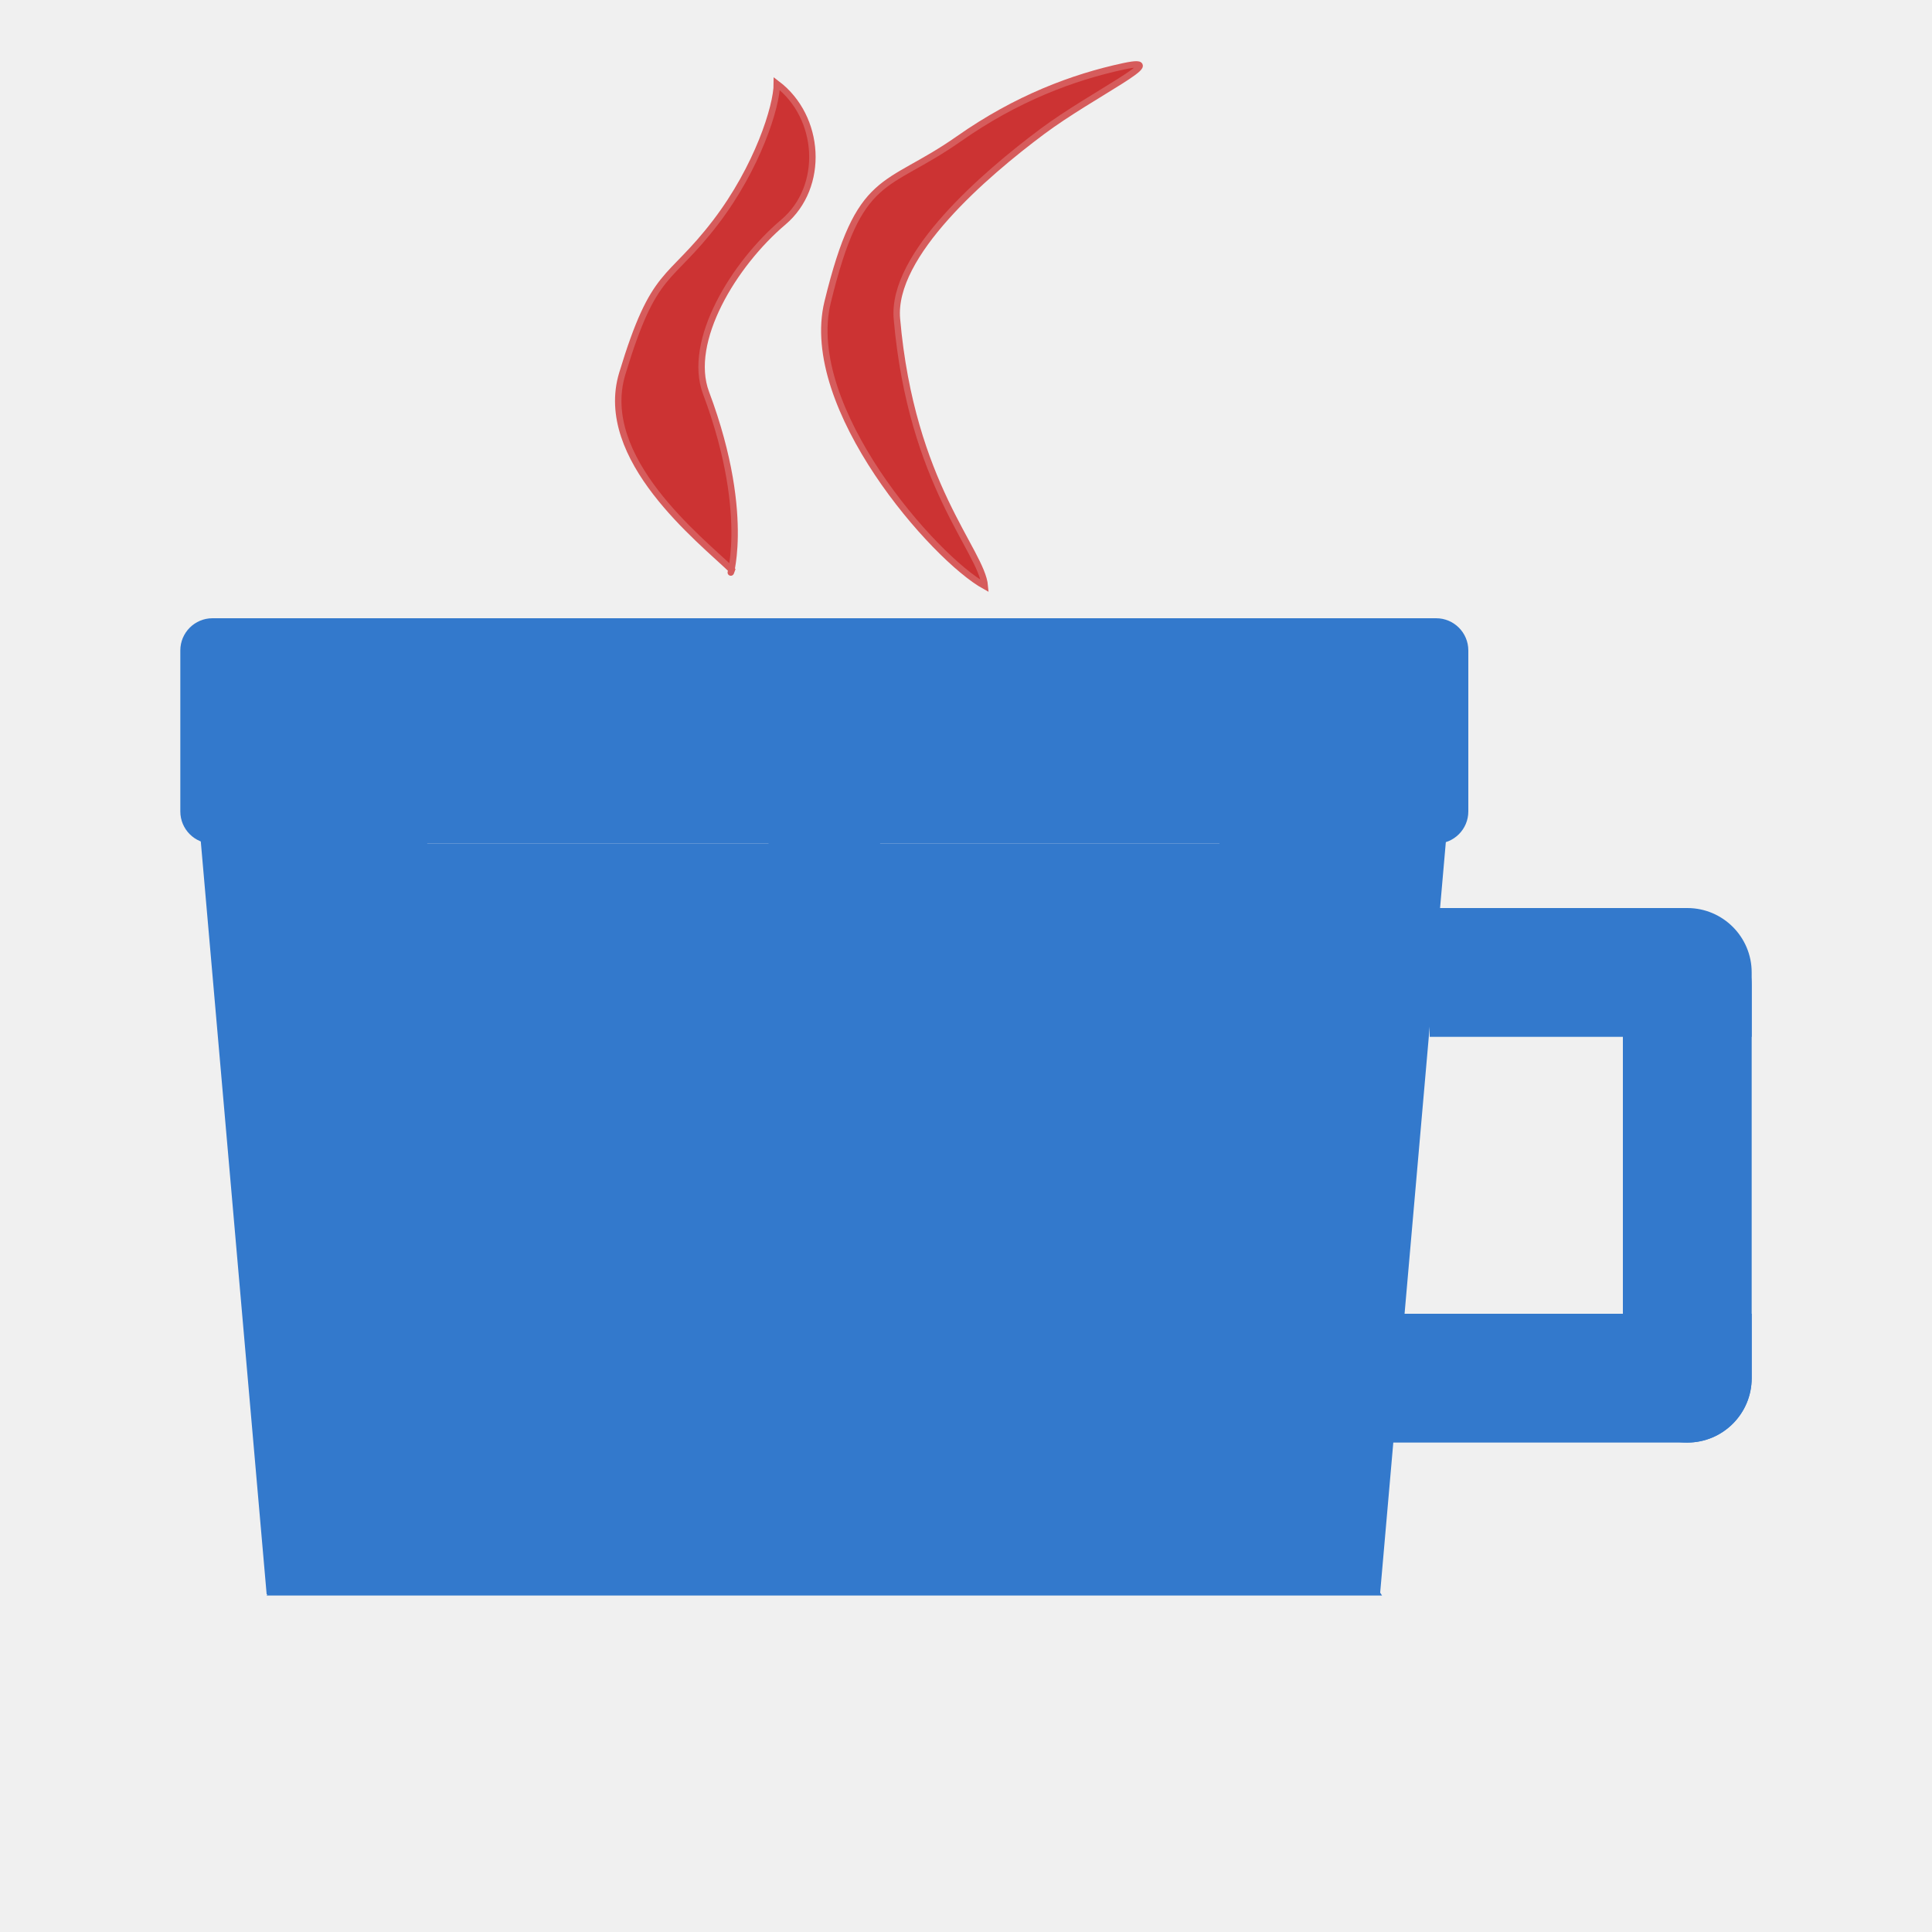
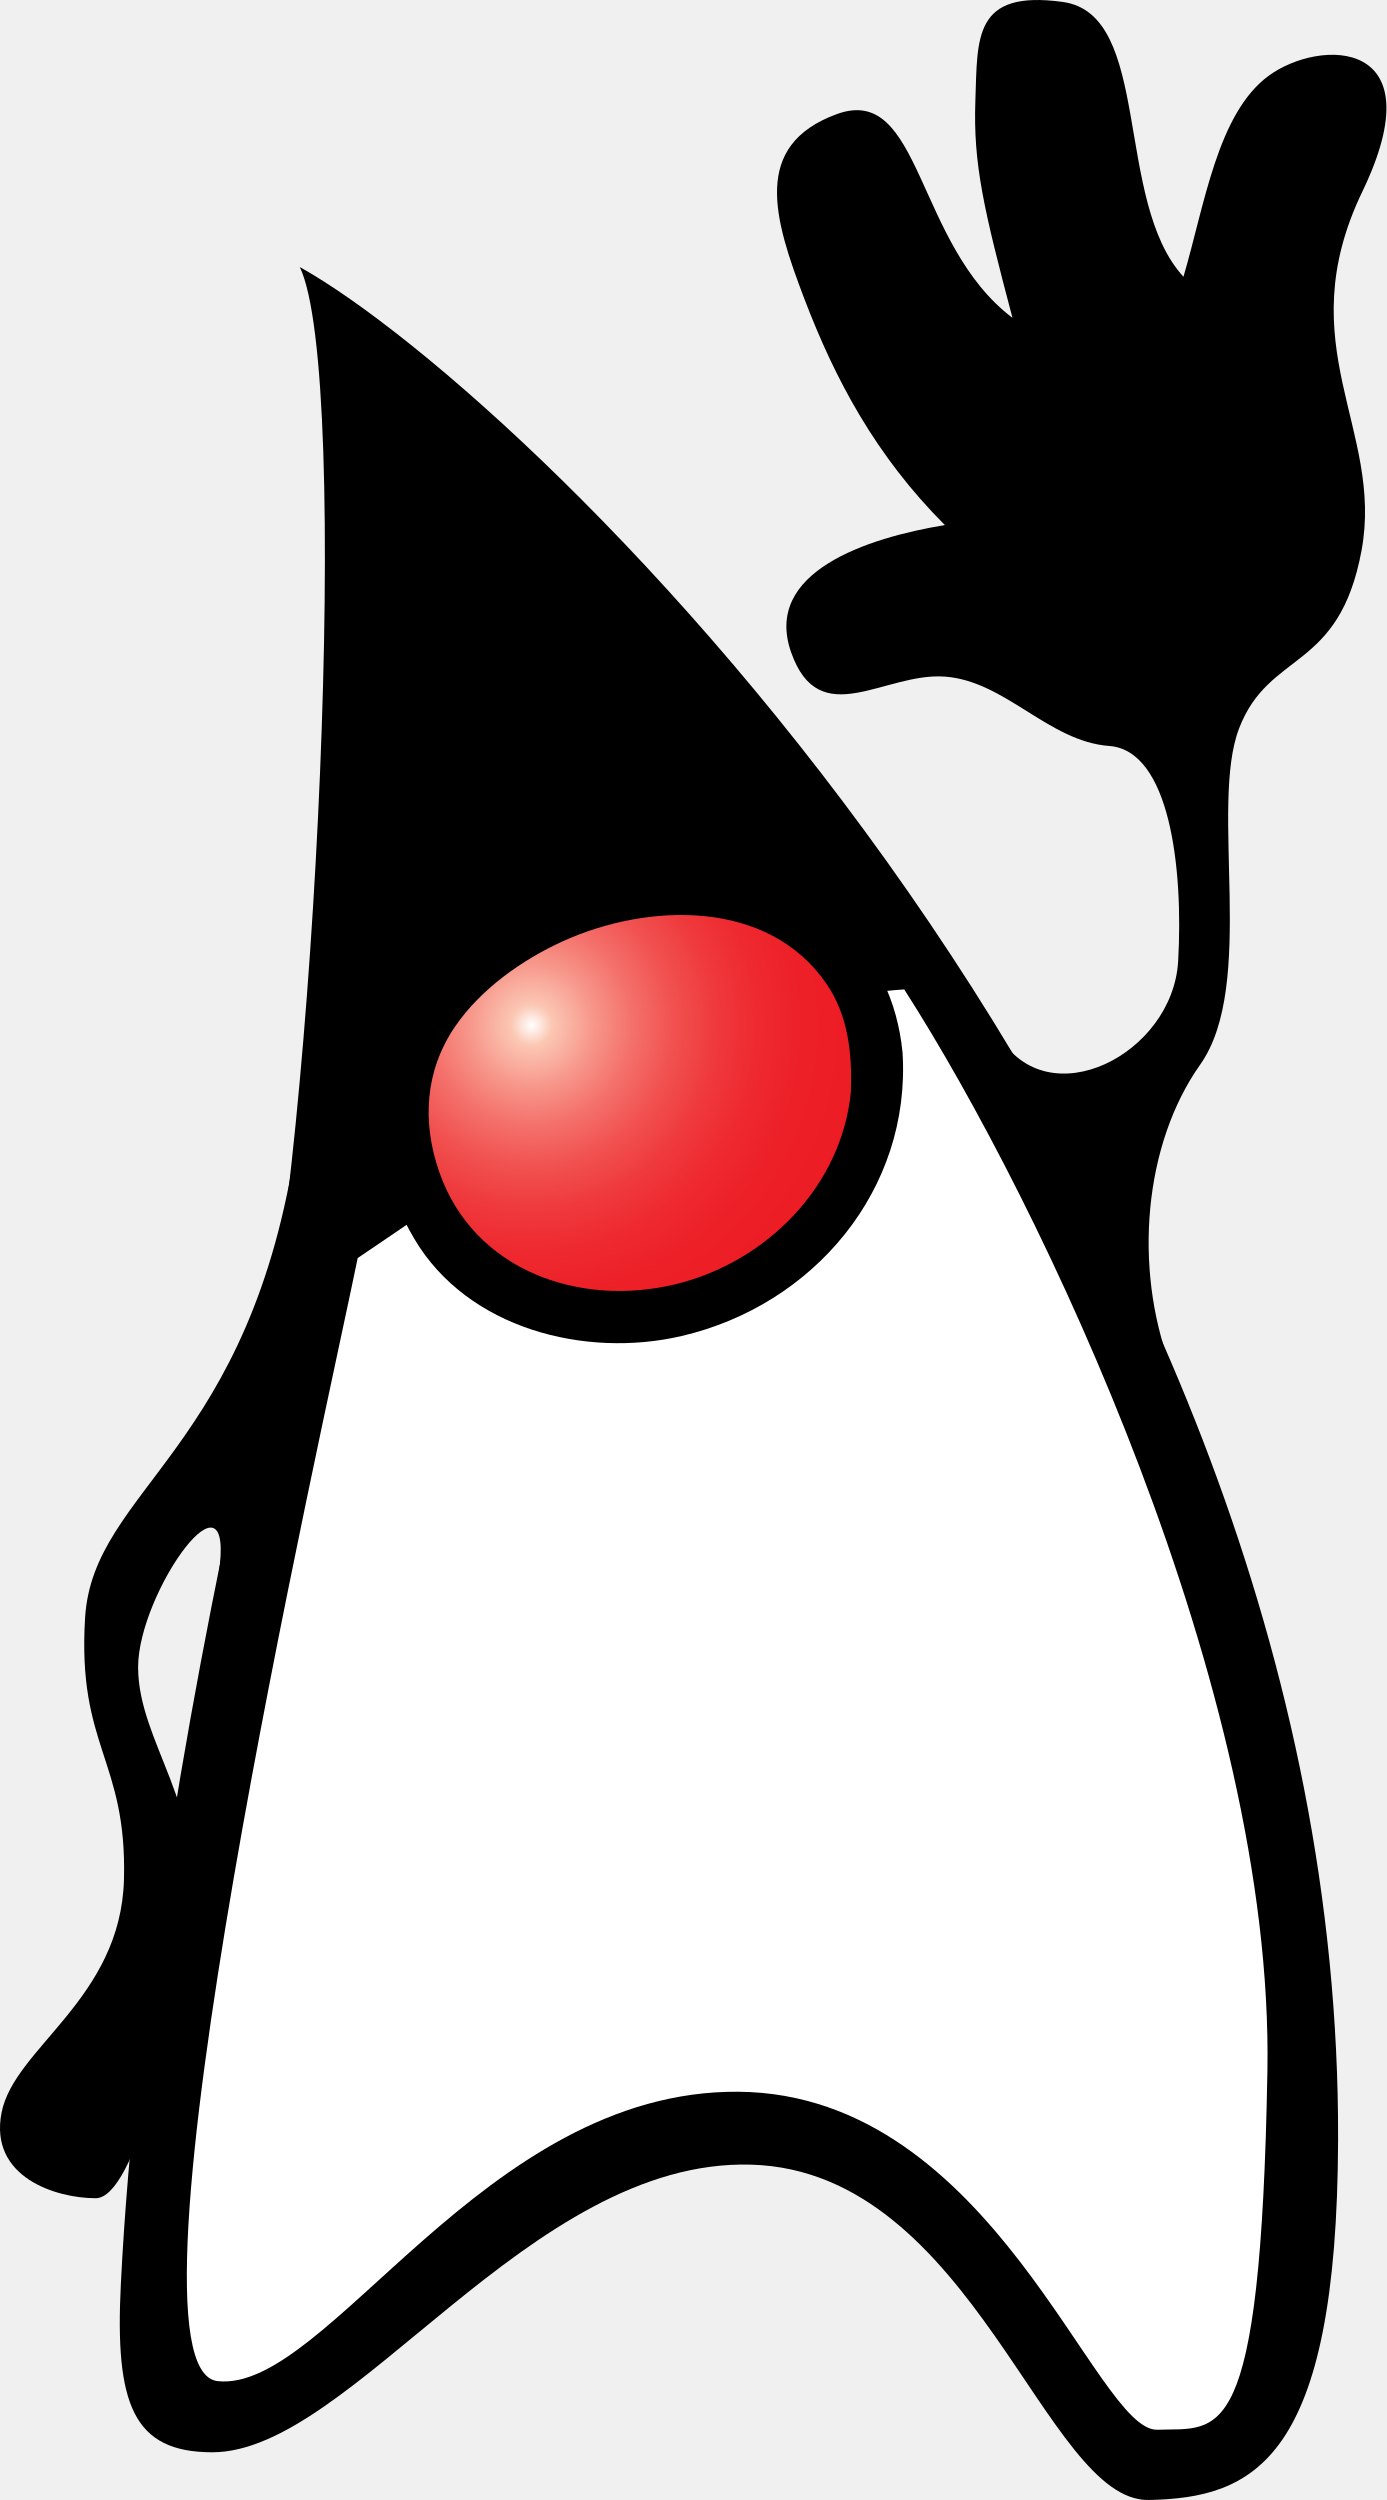
- <svg xmlns="http://www.w3.org/2000/svg" width="300" height="300" fill="none">
-   <path fill="#3379CC" d="m128 118 86.603 129.75H41.398L128 118Z" />
-   <path fill="#3379CC" d="m28.421 99.145 34.867-3.05 12.986 148.434-34.867 3.05zM192.407 96.094l34.867 3.05-12.986 148.434-34.867-3.05z" />
-   <rect width="35" height="200" x="28" y="131" fill="#3379CC" rx="5" transform="rotate(-90 28 131)" />
-   <path fill="#3379CC" d="M59 210v-79h133v79zM222 141h40c5.523 0 10 4.477 10 10v10h-50v-20ZM214 204h58v10c0 5.523-4.477 10-10 10h-48v-20Z" />
-   <rect width="81" height="20" x="252" y="224" fill="#3379CC" rx="10" transform="rotate(-90 252 224)" />
-   <path fill="#C33" d="M113.578 88.45c.017.017.035.034.052.05-.217.58-.175.553-.052-.05C108.682 83.743 92.644 71.153 96.63 58c5-16.5 7.154-13.893 14.5-23.5 6.5-8.5 9.5-18 9.5-21.5 6.833 5.167 7.5 16 1 21.5-7.681 6.5-15 18.5-12 26.5 5.869 15.651 4.39 25.28 3.948 27.45Z" />
-   <path stroke="#D65C5C" d="M113.63 88.5c-4.833-4.667-21-17.3-17-30.5 5-16.5 7.154-13.893 14.5-23.5 6.5-8.5 9.5-18 9.5-21.5 6.833 5.167 7.5 16 1 21.5-7.681 6.5-15 18.5-12 26.5 7.5 20 3 30.167 4 27.5Z" />
-   <path fill="#C33" stroke="#D65C5C" d="M128.507 46.937c-3.98 16.344 16.524 39.711 24.416 44.066-.482-5.505-11.396-15.729-13.651-41.494-.871-9.962 13.66-22.434 22.552-29.076 7.784-5.814 20.547-11.836 12.664-10.142-7.882 1.694-16.63 4.968-25.614 11.275-11.427 8.021-15.392 4.942-20.367 25.372Z" />
+ <svg xmlns="http://www.w3.org/2000/svg" version="1.1" id="Layer_1" x="0px" y="0px" width="225.938px" height="407.407px" viewBox="0 0 225.938 407.407" enable-background="new 0 0 225.938 407.407" xml:space="preserve">
+   <path fill-rule="evenodd" clip-rule="evenodd" d="M48.859,43.518c8.424,17.64,2.736,140.832-7.128,184.032  c-9.864,43.272-19.728,98.28-22.032,144.576c-1.008,19.728,2.016,27.504,14.904,27.504c22.752,0,51.624-47.952,87.84-46.872  c36.288,1.08,47.808,55.008,64.8,54.648c16.992-0.36,30.672-6.264,30.816-58.752C218.563,191.981,87.235,64.973,48.859,43.518  L48.859,43.518L48.859,43.518L48.859,43.518z" />
+   <path fill-rule="evenodd" clip-rule="evenodd" d="M162.763,168.726c7.992,13.464,28.368,3.096,29.232-12.096  c0.864-15.192-1.368-34.344-11.232-35.064c-9.864-0.72-16.92-10.584-26.784-11.304c-9.864-0.72-20.448,9.144-25.056-3.96  s12.384-18.648,25.056-20.736c-11.304-11.304-17.928-23.832-22.896-36.864c-4.968-13.032-8.64-24.984,5.256-30.096  c13.896-5.112,12.744,21.168,28.656,33.192c-4.68-17.712-6.408-25.056-6.048-35.352s-0.36-18.144,14.256-16.128  c14.616,2.016,8.28,32.4,19.656,44.784c3.456-11.736,5.544-26.64,13.896-32.76s27.36-6.264,15.264,18.864  c-12.096,25.128,3.528,38.736-0.144,58.536c-3.672,19.8-15.048,16.2-19.944,28.944c-4.896,12.744,2.88,41.76-6.336,54.792  c-9.216,13.032-10.872,33.048-4.896,49.032C172.339,205.374,162.763,168.726,162.763,168.726L162.763,168.726L162.763,168.726  L162.763,168.726z" />
+   <path fill-rule="evenodd" clip-rule="evenodd" d="M48.355,185.646c-7.416,50.832-33.192,56.88-34.488,77.976  c-1.296,21.096,6.84,23.112,6.336,42.624c-0.504,19.512-17.856,27.432-19.944,38.016s8.928,13.968,15.336,13.968  c6.408,0,12.816-28.08,15.408-45.936s-8.496-28.368-8.496-40.608c0-12.24,16.056-34.632,13.104-14.976  C48.931,235.686,55.268,208.901,48.355,185.646L48.355,185.646L48.355,185.646L48.355,185.646z" />
+   <path fill-rule="evenodd" clip-rule="evenodd" fill="#FFFFFF" d="M58.292,205.013c-5.616,27.504-40.68,181.08-22.824,183.024  c17.856,1.944,43.272-47.52,84.888-47.16c41.688,0.36,58.104,55.44,68.256,55.08c10.152-0.36,16.848,3.6,17.928-58.464  c1.08-62.064-36.792-141.336-59.184-176.256C116.971,163.181,84.283,187.518,58.292,205.013L58.292,205.013L58.292,205.013  L58.292,205.013z" />
+   <g>
+     <path fill="none" d="M139.162,172.181c-1.95-18.251-19.12-25.421-35.661-23.168c-13.889,1.893-32.403,13.613-34.107,28.64   c-1.921,16.937,11.402,32.522,28.361,33.203c15.03,0.604,31.176-6.668,37.93-20.79   C138.415,184.362,139.482,178.488,139.162,172.181" />
+     <path d="M147.082,171.533c-1.662-17.195-14.407-27.988-30.895-30.627c-15.924-2.549-33.26,4.998-44.408,16.146   c-12.538,12.538-13.039,29.978-4.26,44.833c8.661,14.657,27.847,19.501,43.563,15.835   C132.588,212.705,148.48,193.896,147.082,171.533" />
+     <radialGradient id="SVGID_1_" cx="86.63" cy="167.069" r="54.715" gradientUnits="userSpaceOnUse">
+       <stop offset="0" style="stop-color:#FFFFFF" />
+       <stop offset="0.06" style="stop-color:#FBC8B4" />
+       <stop offset="0.071" style="stop-color:#FBC3B0" />
+       <stop offset="0.183" style="stop-color:#F7978B" />
+       <stop offset="0.299" style="stop-color:#F4716B" />
+       <stop offset="0.42" style="stop-color:#F15251" />
+       <stop offset="0.545" style="stop-color:#EF3A3D" />
+       <stop offset="0.678" style="stop-color:#EE292F" />
+       <stop offset="0.822" style="stop-color:#ED1F27" />
+       <stop offset="1" style="stop-color:#ED1C24" />
+     </radialGradient>
+     <path fill="url(#SVGID_1_)" stroke="#000000" d="M139.162,177.941c-1.493,15.627-13.947,28.182-28.944,31.824   c-15.87,3.854-33.393-2.257-39.096-18.576c-2.912-8.332-2.37-16.879,2.637-24.198c4.223-6.171,11.033-11,17.779-14.066   c13.924-6.326,33.832-7.029,43.531,7.077C138.744,165.348,139.387,171.641,139.162,177.941" />
+   </g>
</svg>
